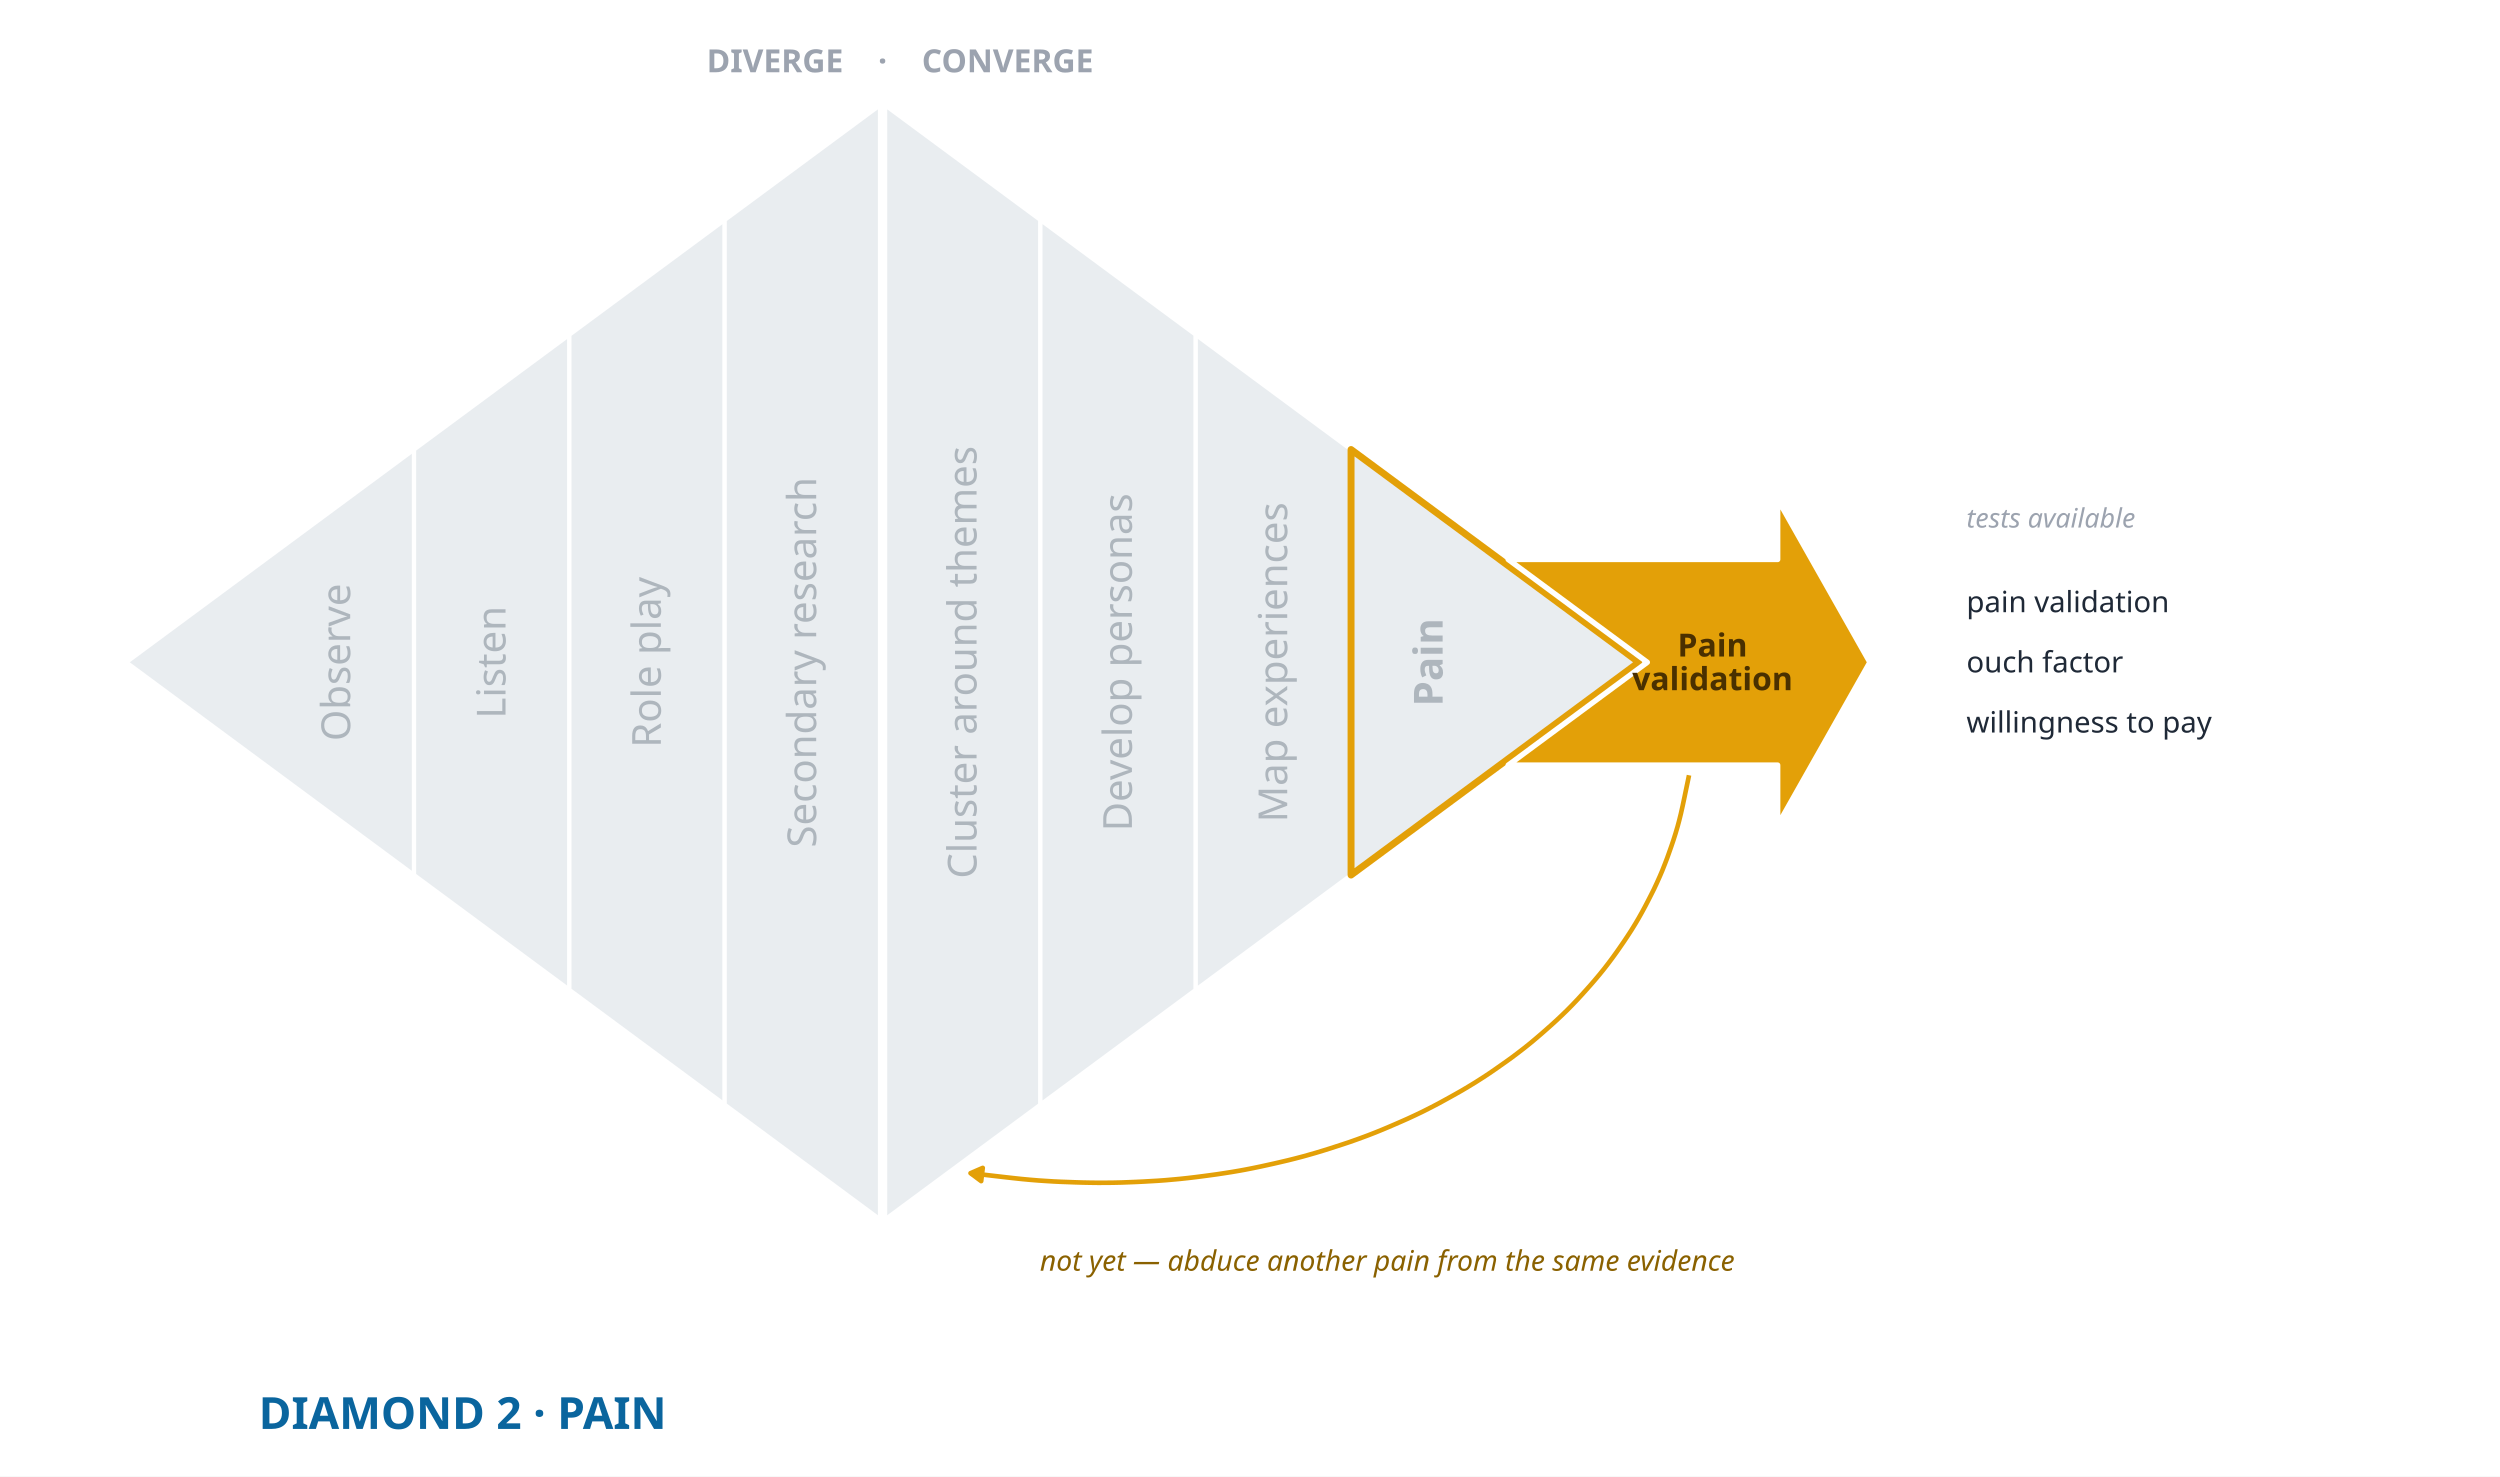
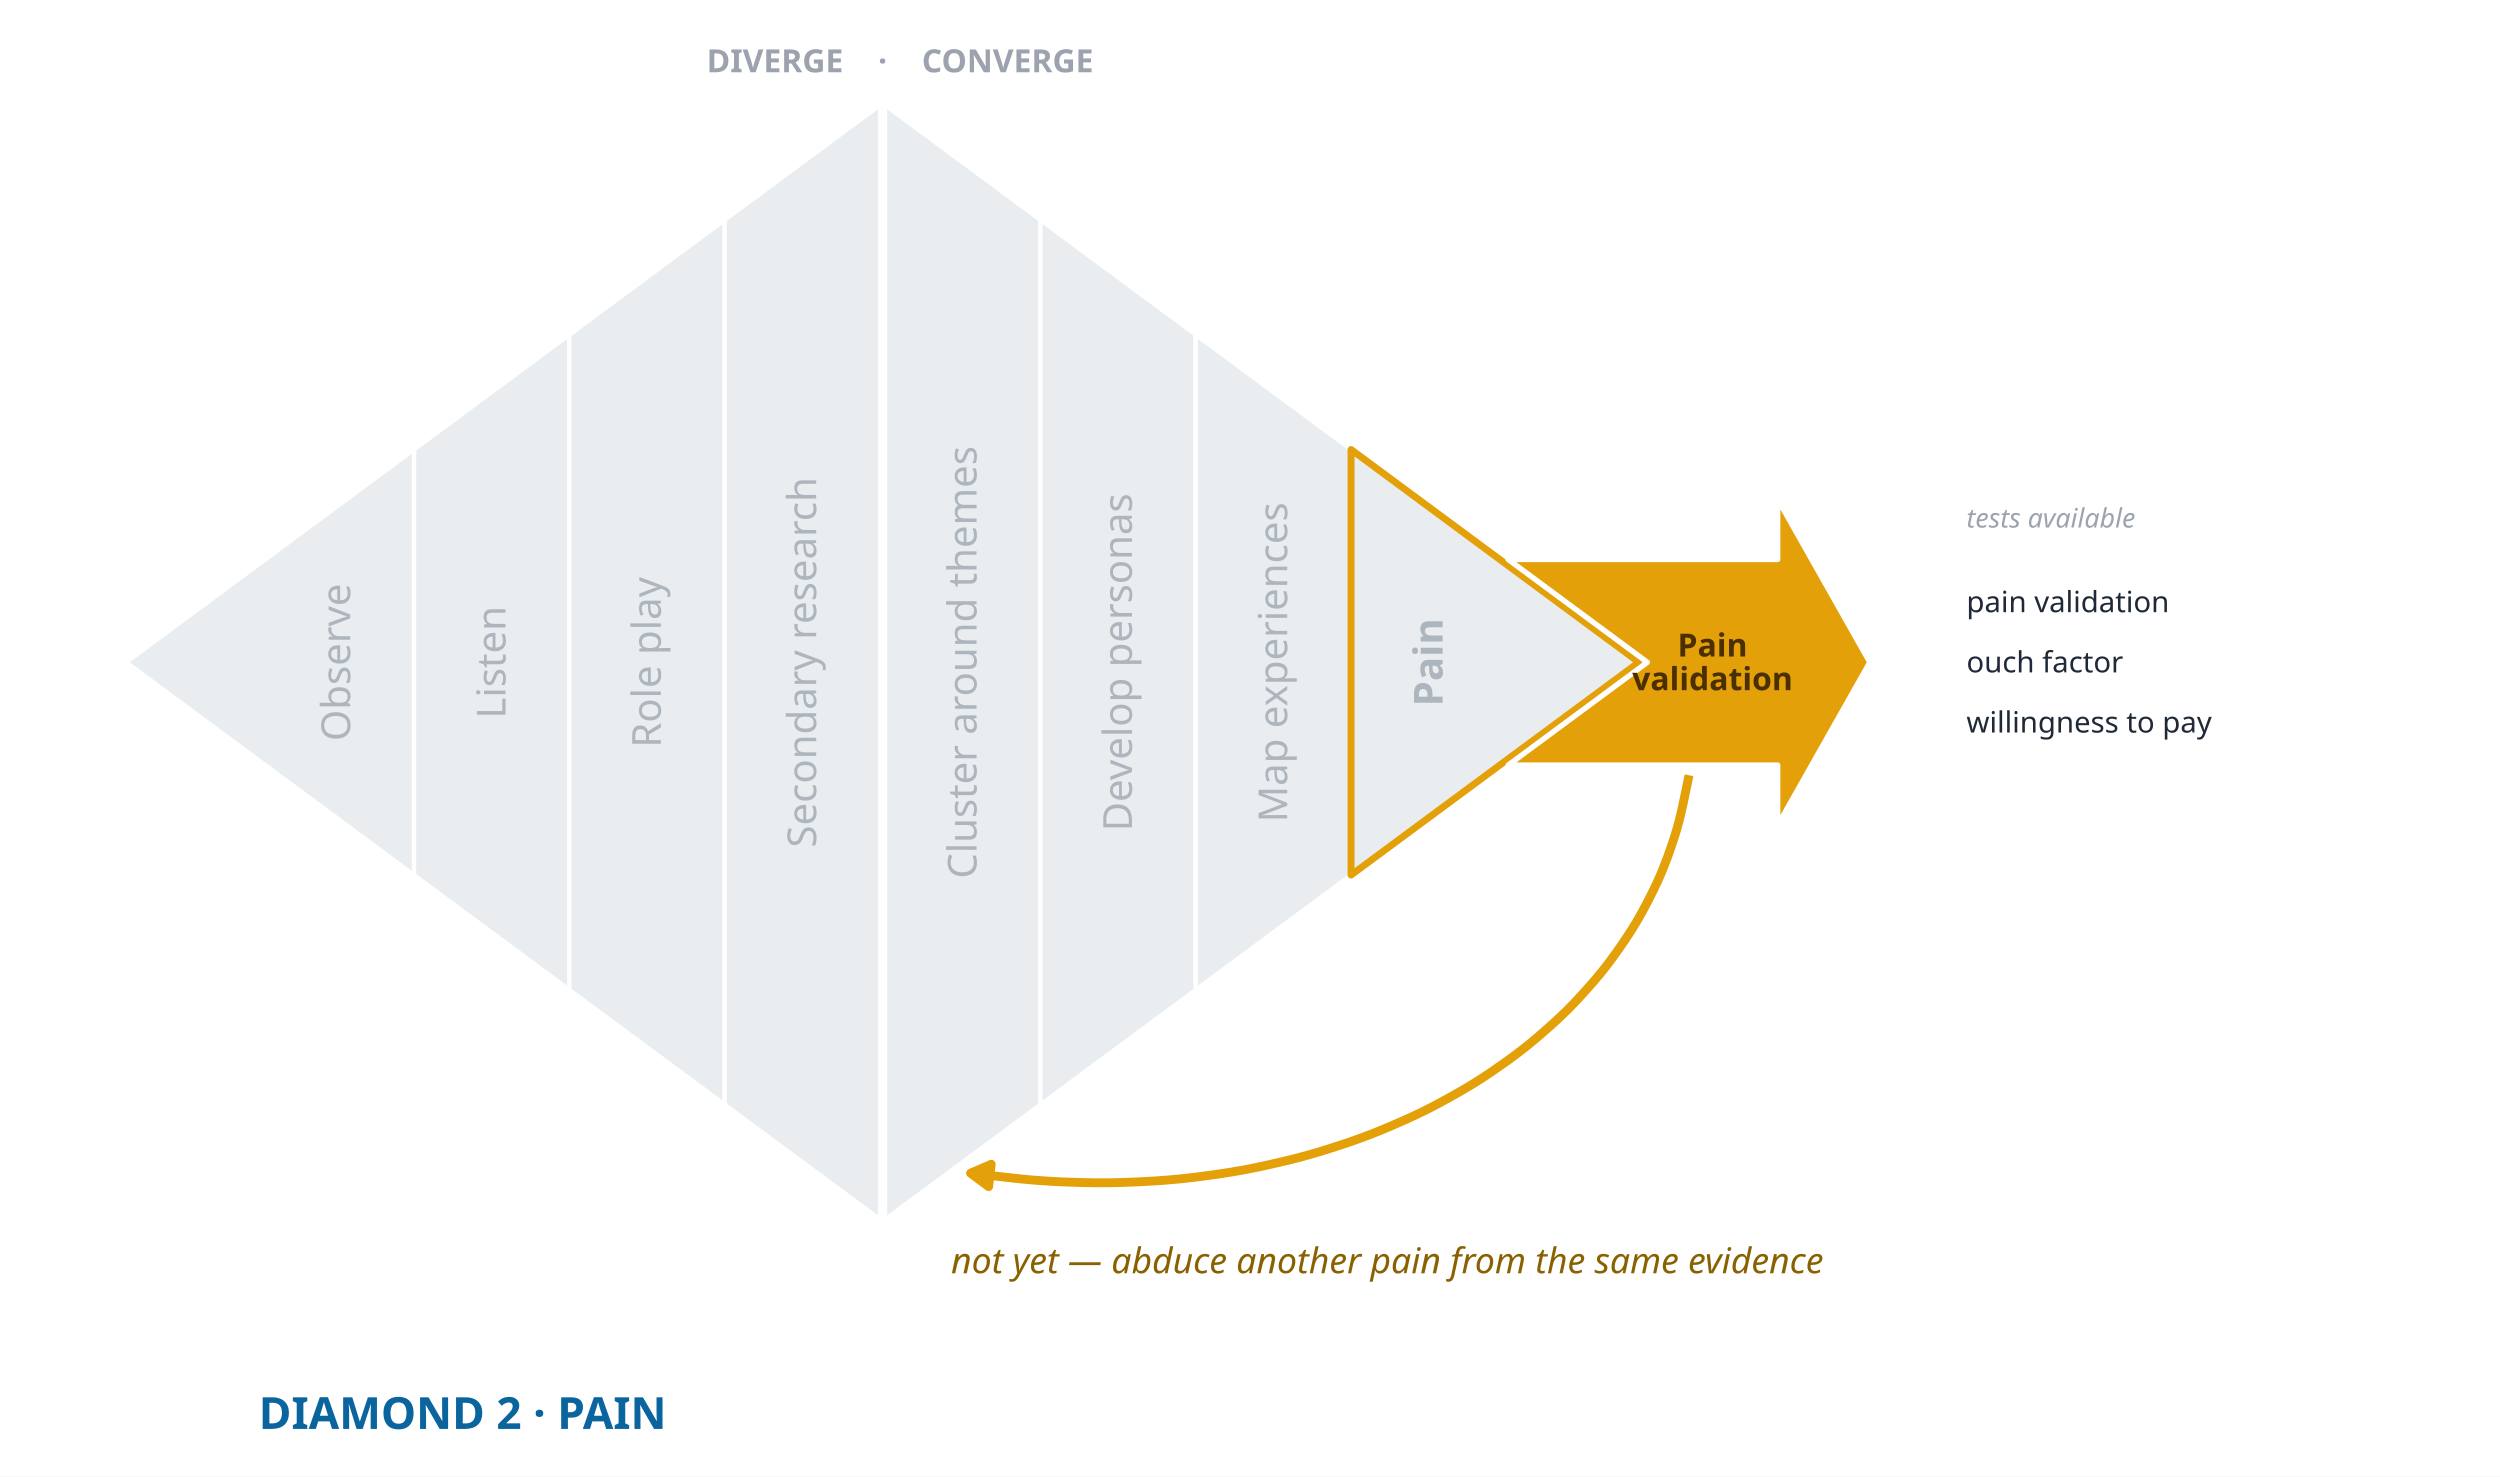
<svg xmlns="http://www.w3.org/2000/svg" width="691.20pt" height="408.23pt" viewBox="0 0 691.20 408.23">
  <g class="svglite">
    <defs>
      <style type="text/css">
    .svglite line, .svglite polyline, .svglite polygon, .svglite path, .svglite rect, .svglite circle {
      fill: none;
      stroke: #000000;
      stroke-linecap: round;
      stroke-linejoin: round;
      stroke-miterlimit: 10.00;
    }
    .svglite text {
      white-space: pre;
    }
    .svglite g.glyphgroup path {
      fill: inherit;
      stroke: none;
    }
  </style>
    </defs>
    <rect width="100%" height="100%" style="stroke: none; fill: #FFFFFF;" />
    <defs>
      <clipPath id="cpMC4wMHw2OTEuMjB8MC4wMHw0MDguMjM=">
        <rect x="0.00" y="0.00" width="691.20" height="408.23" />
      </clipPath>
    </defs>
    <g clip-path="url(#cpMC4wMHw2OTEuMjB8MC4wMHw0MDguMjM=)">
</g>
    <defs>
      <clipPath id="cpMS4zOHw2ODkuODJ8MC4wMHw0MDguMjM=">
        <rect x="1.38" y="0.00" width="688.44" height="408.23" />
      </clipPath>
    </defs>
    <g clip-path="url(#cpMS4zOHw2ODkuODJ8MC4wMHw0MDguMjM=)">
      <rect x="1.38" y="0.00" width="688.44" height="408.23" style="stroke-width: 0.00; stroke: none;" />
    </g>
    <g clip-path="url(#cpMC4wMHw2OTEuMjB8MC4wMHw0MDguMjM=)">
</g>
    <defs>
      <clipPath id="cpMy4zN3w2ODcuODN8MS45OXw0MDYuMjQ=">
        <rect x="3.37" y="1.99" width="684.45" height="404.25" />
      </clipPath>
    </defs>
    <g clip-path="url(#cpMy4zN3w2ODcuODN8MS45OXw0MDYuMjQ=)">
      <polygon points="244.71,337.15 287.65,305.41 287.65,60.81 244.71,29.07 " style="stroke-width: 1.17; stroke: #FFFFFF; stroke-linecap: butt; fill: #E9EDF0;" />
      <polygon points="287.65,305.41 330.60,273.67 330.60,92.55 287.65,60.81 " style="stroke-width: 1.17; stroke: #FFFFFF; stroke-linecap: butt; fill: #E9EDF0;" />
      <polygon points="330.60,273.67 373.54,241.93 373.54,124.29 330.60,92.55 " style="stroke-width: 1.17; stroke: #FFFFFF; stroke-linecap: butt; fill: #E9EDF0;" />
      <polygon points="373.54,241.93 453.12,183.11 373.54,124.29 " style="stroke-width: 1.17; stroke: #FFFFFF; stroke-linecap: butt; fill: #E9EDF0;" />
      <polygon points="34.90,183.11 114.47,241.93 114.47,124.29 " style="stroke-width: 1.17; stroke: #FFFFFF; stroke-linecap: butt; fill: #E9EDF0;" />
      <polygon points="114.47,241.93 157.42,273.67 157.42,92.55 114.47,124.29 " style="stroke-width: 1.17; stroke: #FFFFFF; stroke-linecap: butt; fill: #E9EDF0;" />
      <polygon points="157.42,273.67 200.36,305.41 200.36,60.81 157.42,92.55 " style="stroke-width: 1.17; stroke: #FFFFFF; stroke-linecap: butt; fill: #E9EDF0;" />
      <polygon points="200.36,305.41 243.31,337.15 243.31,29.07 200.36,60.81 " style="stroke-width: 1.17; stroke: #FFFFFF; stroke-linecap: butt; fill: #E9EDF0;" />
      <polygon points="373.54,241.93 453.12,183.11 373.54,124.29 " style="stroke-width: 1.92; stroke: #E3A008; stroke-linecap: butt;" />
      <text transform="translate(270.00,183.11) rotate(-90)" text-anchor="middle" style="font-size: 11.10px;fill: #AEB6BD; font-family: &quot;Fira Sans&quot;;" textLength="114.95px" lengthAdjust="spacingAndGlyphs">Cluster around themes</text>
      <text transform="translate(312.95,183.11) rotate(-90)" text-anchor="middle" style="font-size: 11.10px;fill: #AEB6BD; font-family: &quot;Fira Sans&quot;;" textLength="90.02px" lengthAdjust="spacingAndGlyphs">Develop personas</text>
      <text transform="translate(139.77,183.11) rotate(-90)" text-anchor="middle" style="font-size: 11.10px;fill: #AEB6BD; font-family: &quot;Fira Sans&quot;;" textLength="30.34px" lengthAdjust="spacingAndGlyphs">Listen</text>
      <text transform="translate(355.89,183.11) rotate(-90)" text-anchor="middle" style="font-size: 11.10px;fill: #AEB6BD; font-family: &quot;Fira Sans&quot;;" textLength="84.97px" lengthAdjust="spacingAndGlyphs">Map experiences</text>
      <text transform="translate(96.82,183.11) rotate(-90)" text-anchor="middle" style="font-size: 11.10px;fill: #AEB6BD; font-family: &quot;Fira Sans&quot;;" textLength="41.41px" lengthAdjust="spacingAndGlyphs">Observe</text>
      <text transform="translate(398.86,183.11) rotate(-90)" text-anchor="middle" style="font-size: 11.10px; font-weight: bold;fill: #AEB6BD; font-family: &quot;Fira Sans&quot;;" textLength="21.94px" lengthAdjust="spacingAndGlyphs">Pain</text>
      <text transform="translate(182.71,183.11) rotate(-90)" text-anchor="middle" style="font-size: 11.10px;fill: #AEB6BD; font-family: &quot;Fira Sans&quot;;" textLength="46.50px" lengthAdjust="spacingAndGlyphs">Role play</text>
      <text transform="translate(225.66,183.11) rotate(-90)" text-anchor="middle" style="font-size: 11.10px;fill: #AEB6BD; font-family: &quot;Fira Sans&quot;;" textLength="99.36px" lengthAdjust="spacingAndGlyphs">Secondary research</text>
      <text x="233.15" y="19.98" text-anchor="end" style="font-size: 8.82px; font-weight: bold;fill: #9CA3AF; font-family: &quot;Fira Sans&quot;;" textLength="33.64px" lengthAdjust="spacingAndGlyphs">DIVERGE</text>
      <text x="244.01" y="19.98" text-anchor="middle" style="font-size: 8.82px; font-weight: bold;fill: #9CA3AF; font-family: &quot;Fira Sans&quot;;" textLength="2.11px" lengthAdjust="spacingAndGlyphs">·</text>
      <text x="254.86" y="19.98" style="font-size: 8.82px; font-weight: bold;fill: #9CA3AF; font-family: &quot;Fira Sans&quot;;" textLength="42.16px" lengthAdjust="spacingAndGlyphs">CONVERGE</text>
-       <polyline points="466.98,214.34 466.94,214.54 466.71,215.68 466.26,217.83 465.73,220.38 465.22,222.79 464.73,224.97 464.23,226.98 463.82,228.51 463.25,230.44 462.66,232.30 462.08,234.01 461.52,235.60 460.95,237.20 460.29,238.92 459.56,240.76 458.92,242.26 458.09,244.11 457.26,245.88 456.44,247.51 455.67,249.02 454.88,250.54 454.00,252.17 453.02,253.91 452.13,255.42 451.06,257.16 449.98,258.82 448.96,260.35 447.98,261.77 447.00,263.18 445.91,264.69 444.71,266.30 443.52,267.84 442.22,269.45 440.93,270.98 439.71,272.39 438.55,273.69 437.39,274.98 436.12,276.36 434.72,277.83 433.24,279.33 433.19,279.38 431.69,280.83 430.21,282.22 428.80,283.50 427.48,284.67 426.16,285.83 424.72,287.06 423.16,288.37 421.49,289.71 421.25,289.90 419.57,291.19 417.92,292.43 416.35,293.56 414.88,294.59 413.43,295.61 411.86,296.69 410.14,297.83 408.32,298.99 407.85,299.29 406.01,300.41 404.21,301.48 402.50,302.45 400.91,303.34 399.33,304.21 397.65,305.13 395.81,306.09 393.86,307.08 393.12,307.45 391.15,308.39 389.23,309.28 387.40,310.09 385.70,310.83 384.03,311.55 382.25,312.30 380.31,313.09 378.26,313.89 377.24,314.27 375.17,315.03 373.13,315.75 371.21,316.39 369.42,316.97 367.67,317.54 365.81,318.12 363.80,318.73 361.67,319.34 360.39,319.70 358.22,320.27 356.11,320.80 354.11,321.27 352.25,321.70 350.44,322.10 348.53,322.52 346.46,322.95 344.27,323.38 342.74,323.66 340.52,324.04 338.34,324.38 336.29,324.69 334.38,324.95 332.52,325.20 330.57,325.45 328.47,325.70 326.23,325.94 324.51,326.10 322.24,326.30 320.03,326.46 317.94,326.58 316.00,326.69 314.12,326.78 312.14,326.86 310.02,326.94 307.77,326.99 305.90,327.01 303.60,327.02 301.37,326.99 299.27,326.95 297.31,326.89 295.42,326.82 293.45,326.75 291.32,326.65 289.07,326.51 287.11,326.38 284.80,326.19 282.44,325.97 279.93,325.70 277.20,325.39 274.26,325.05 271.44,324.72 269.38,324.48 268.45,324.38 268.33,324.36 " style="stroke-width: 1.28; stroke: #E3A008; stroke-linecap: butt;" />
-       <polygon points="271.71,322.90 268.33,324.36 271.28,326.56 " style="stroke-width: 1.28; stroke: #E3A008; stroke-linecap: butt; fill: #E3A008;" />
-       <text x="383.55" y="351.33" text-anchor="middle" style="font-size: 7.82px; font-style: italic;fill: #8A6100; font-family: &quot;Fira Sans&quot;;" textLength="193.88px" lengthAdjust="spacingAndGlyphs">not yet — abduce another pain from the same evidence</text>
+       <polyline points="466.98,214.34 466.94,214.54 466.71,215.68 466.26,217.83 465.73,220.38 465.22,222.79 464.73,224.97 464.23,226.98 463.82,228.51 463.25,230.44 462.66,232.30 462.08,234.01 461.52,235.60 460.95,237.20 460.29,238.92 459.56,240.76 458.92,242.26 458.09,244.11 457.26,245.88 456.44,247.51 455.67,249.02 454.88,250.54 454.00,252.17 453.02,253.91 452.13,255.42 451.06,257.16 449.98,258.82 448.96,260.35 447.98,261.77 447.00,263.18 445.91,264.69 444.71,266.30 443.52,267.84 442.22,269.45 440.93,270.98 439.71,272.39 438.55,273.69 437.39,274.98 436.12,276.36 434.72,277.83 433.24,279.33 433.19,279.38 431.69,280.83 430.21,282.22 428.80,283.50 427.48,284.67 426.16,285.83 424.72,287.06 423.16,288.37 421.49,289.71 421.25,289.90 419.57,291.19 417.92,292.43 416.35,293.56 414.88,294.59 413.43,295.61 411.86,296.69 410.14,297.83 408.32,298.99 407.85,299.29 406.01,300.41 404.21,301.48 402.50,302.45 400.91,303.34 399.33,304.21 397.65,305.13 395.81,306.09 393.86,307.08 393.12,307.45 391.15,308.39 389.23,309.28 387.40,310.09 385.70,310.83 384.03,311.55 382.25,312.30 380.31,313.09 378.26,313.89 377.24,314.27 375.17,315.03 373.13,315.75 371.21,316.39 369.42,316.97 367.67,317.54 365.81,318.12 363.80,318.73 361.67,319.34 360.39,319.70 358.22,320.27 356.11,320.80 354.11,321.27 352.25,321.70 350.44,322.10 348.53,322.52 346.46,322.95 344.27,323.38 342.74,323.66 340.52,324.04 338.34,324.38 336.29,324.69 334.38,324.95 332.52,325.20 330.57,325.45 328.47,325.70 326.23,325.94 324.51,326.10 322.24,326.30 320.03,326.46 317.94,326.58 316.00,326.69 314.12,326.78 312.14,326.86 310.02,326.94 307.77,326.99 305.90,327.01 303.60,327.02 301.37,326.99 299.27,326.95 297.31,326.89 295.42,326.82 293.45,326.75 291.32,326.65 289.07,326.51 287.11,326.38 284.80,326.19 282.44,325.97 279.93,325.70 277.20,325.39 274.26,325.05 271.44,324.72 269.38,324.48 268.45,324.38 268.33,324.36 " style="stroke-width: 2.45; stroke: #E3A008; stroke-linecap: butt;" />
+       <polygon points="274.05,321.89 268.33,324.36 273.33,328.08 " style="stroke-width: 2.45; stroke: #E3A008; stroke-linecap: butt; fill: #E3A008;" />
+       <text x="383.55" y="352.02" text-anchor="middle" style="font-size: 9.82px; font-style: italic;fill: #8A6100; font-family: &quot;Fira Sans&quot;;" textLength="243.33px" lengthAdjust="spacingAndGlyphs">not yet — abduce another pain from the same evidence</text>
      <text x="71.53" y="395.07" style="font-size: 12.23px; font-weight: bold;fill: #0A659E; font-family: &quot;Fira Sans&quot;;" textLength="96.25px" lengthAdjust="spacingAndGlyphs">DIAMOND 2 · PAIN</text>
      <polygon points="416.99,211.54 491.49,211.54 491.49,228.20 516.98,183.11 491.49,138.02 491.49,154.68 416.99,154.68 455.45,183.11 " style="stroke-width: 1.49; stroke: #FFFFFF; stroke-linecap: butt; fill: #E3A008;" />
      <text x="473.47" y="181.51" text-anchor="middle" style="font-size: 8.82px; font-weight: bold;fill: #4A3000; font-family: &quot;Fira Sans&quot;;" textLength="17.41px" lengthAdjust="spacingAndGlyphs">Pain</text>
      <text x="473.47" y="190.82" text-anchor="middle" style="font-size: 8.82px; font-weight: bold;fill: #4A3000; font-family: &quot;Fira Sans&quot;;" textLength="40.67px" lengthAdjust="spacingAndGlyphs">validation</text>
      <text x="543.68" y="169.26" style="font-size: 8.11px;fill: #1F2937; font-family: &quot;Fira Sans&quot;;" textLength="55.38px" lengthAdjust="spacingAndGlyphs">pain validation</text>
      <text x="543.68" y="185.90" style="font-size: 8.11px;fill: #1F2937; font-family: &quot;Fira Sans&quot;;" textLength="41.91px" lengthAdjust="spacingAndGlyphs">ouch factor</text>
      <text x="543.68" y="202.54" style="font-size: 8.11px;fill: #1F2937; font-family: &quot;Fira Sans&quot;;" textLength="65.81px" lengthAdjust="spacingAndGlyphs">willingness to pay</text>
      <text x="543.68" y="145.86" style="font-size: 7.40px; font-style: italic;fill: #9CA3AF; font-family: &quot;Fira Sans&quot;;" textLength="48.19px" lengthAdjust="spacingAndGlyphs">tests available</text>
    </g>
    <g clip-path="url(#cpMC4wMHw2OTEuMjB8MC4wMHw0MDguMjM=)">
</g>
  </g>
</svg>
